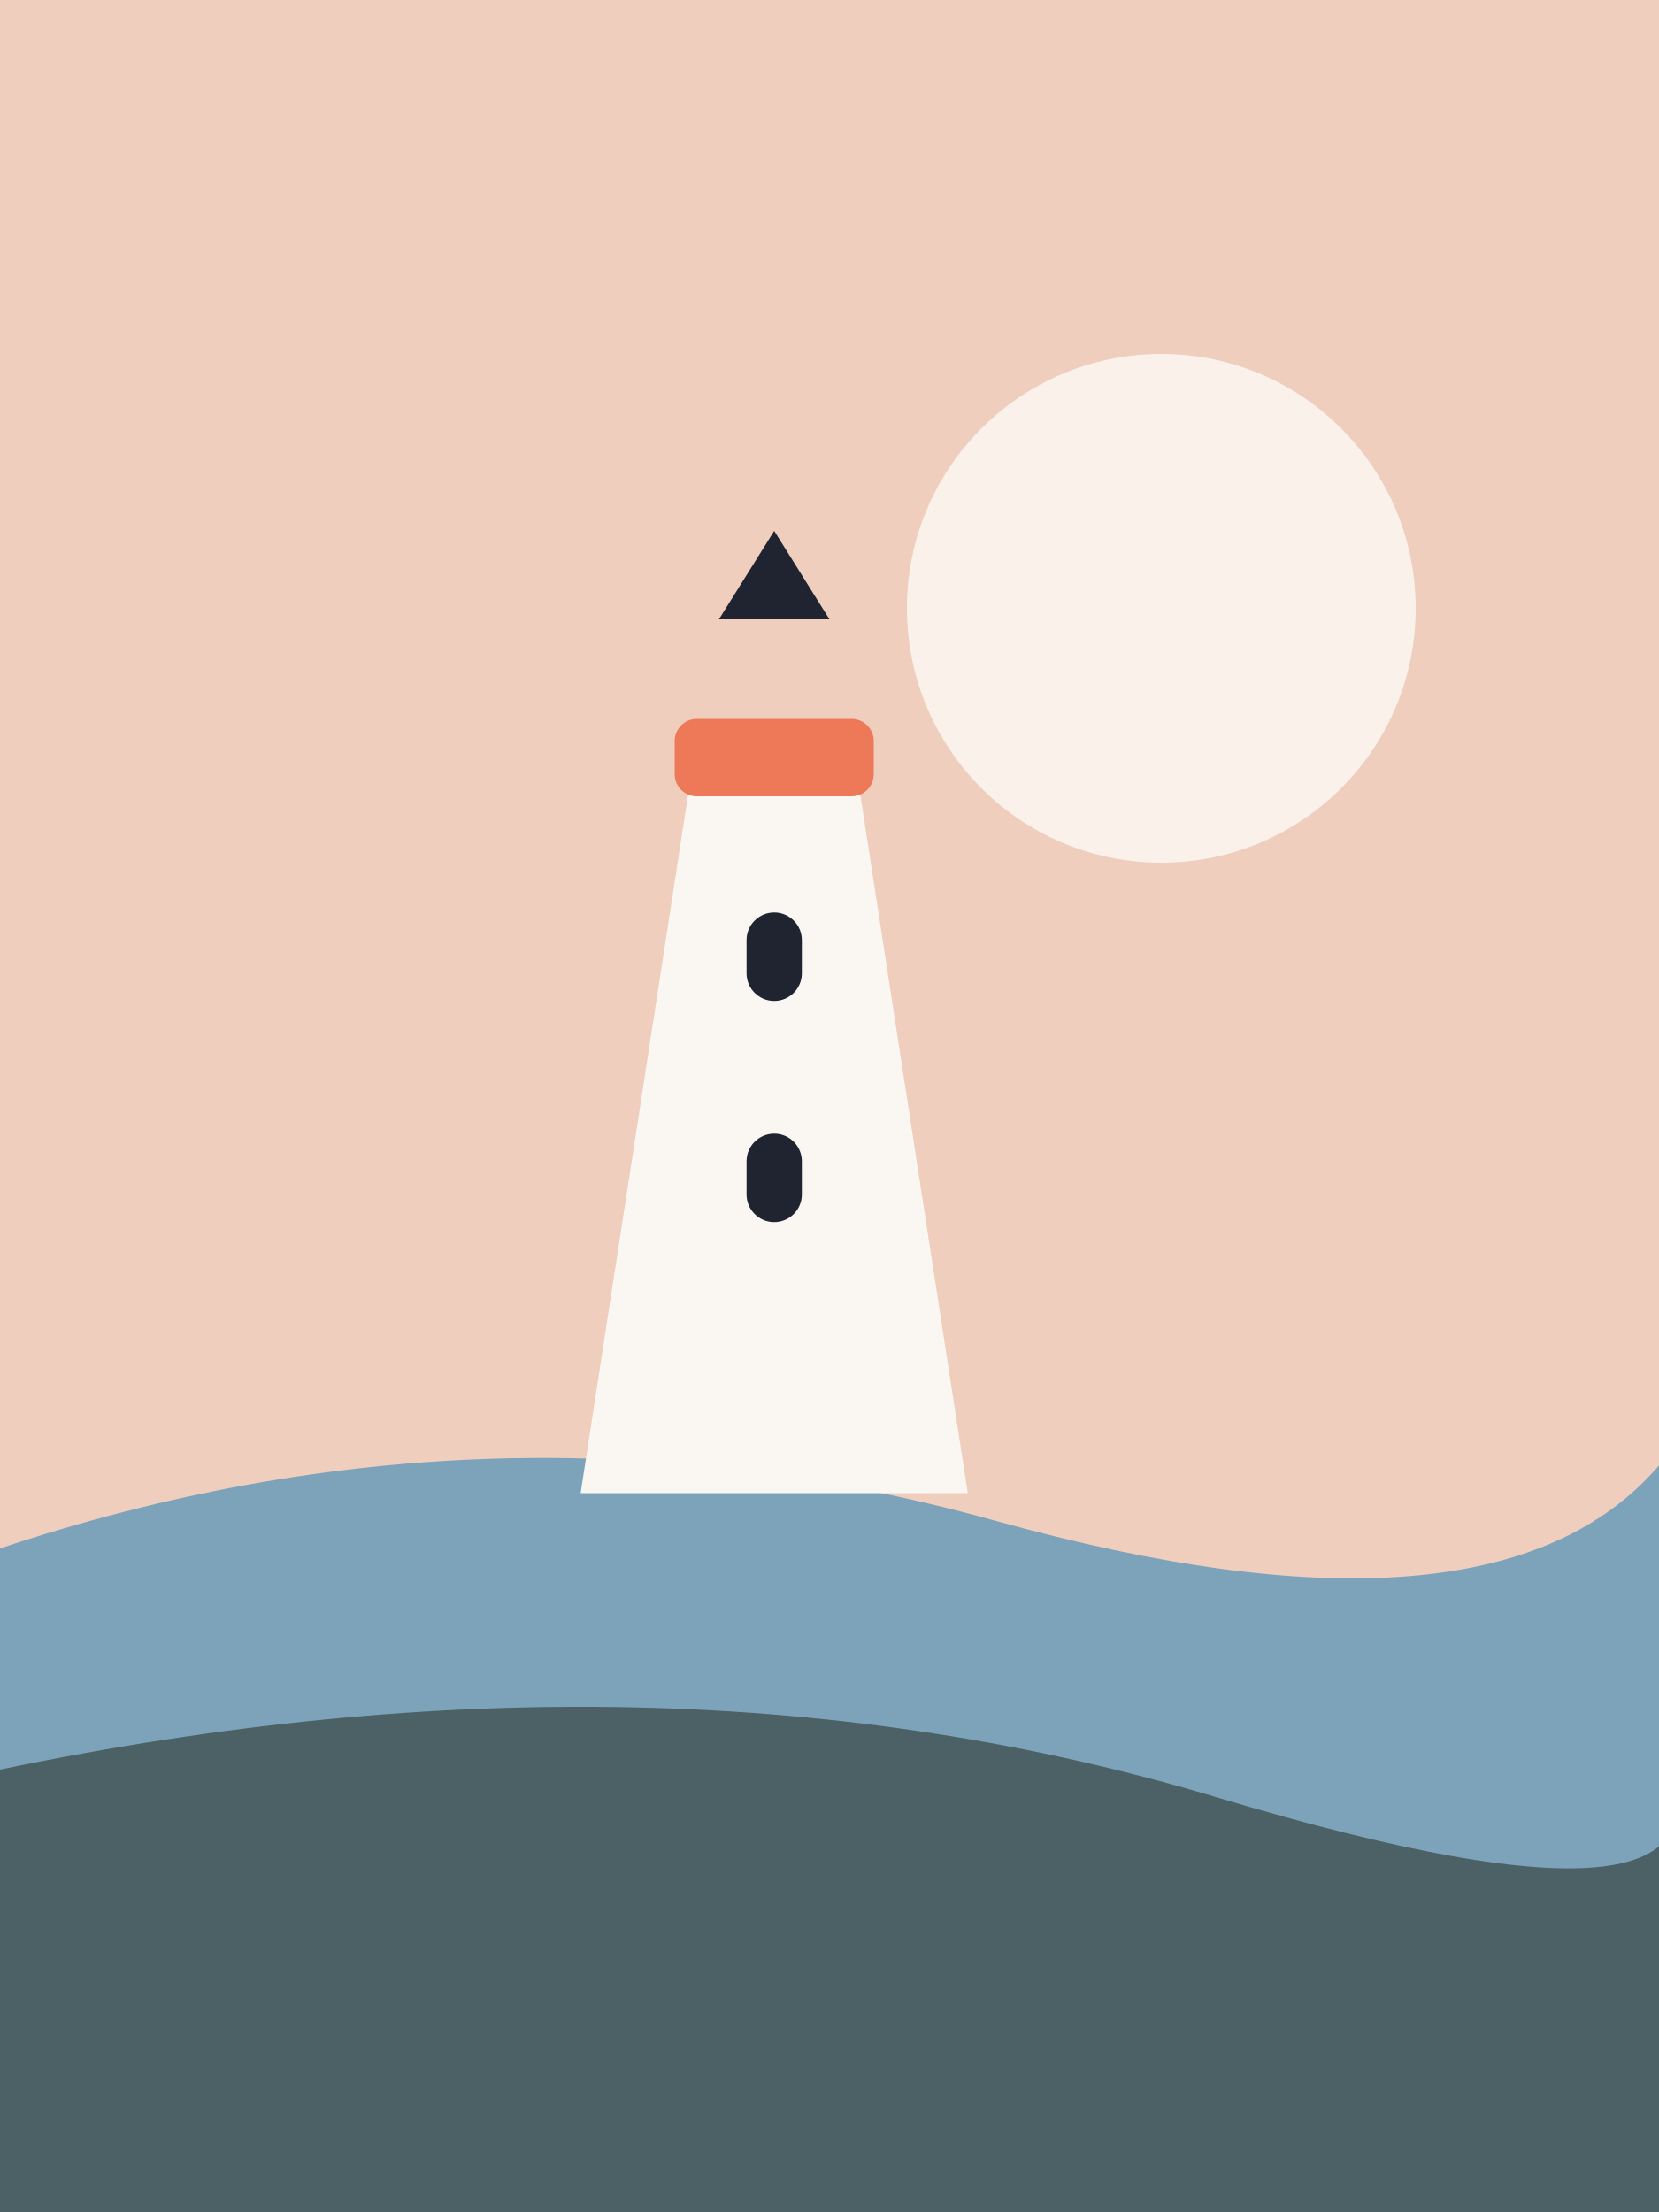
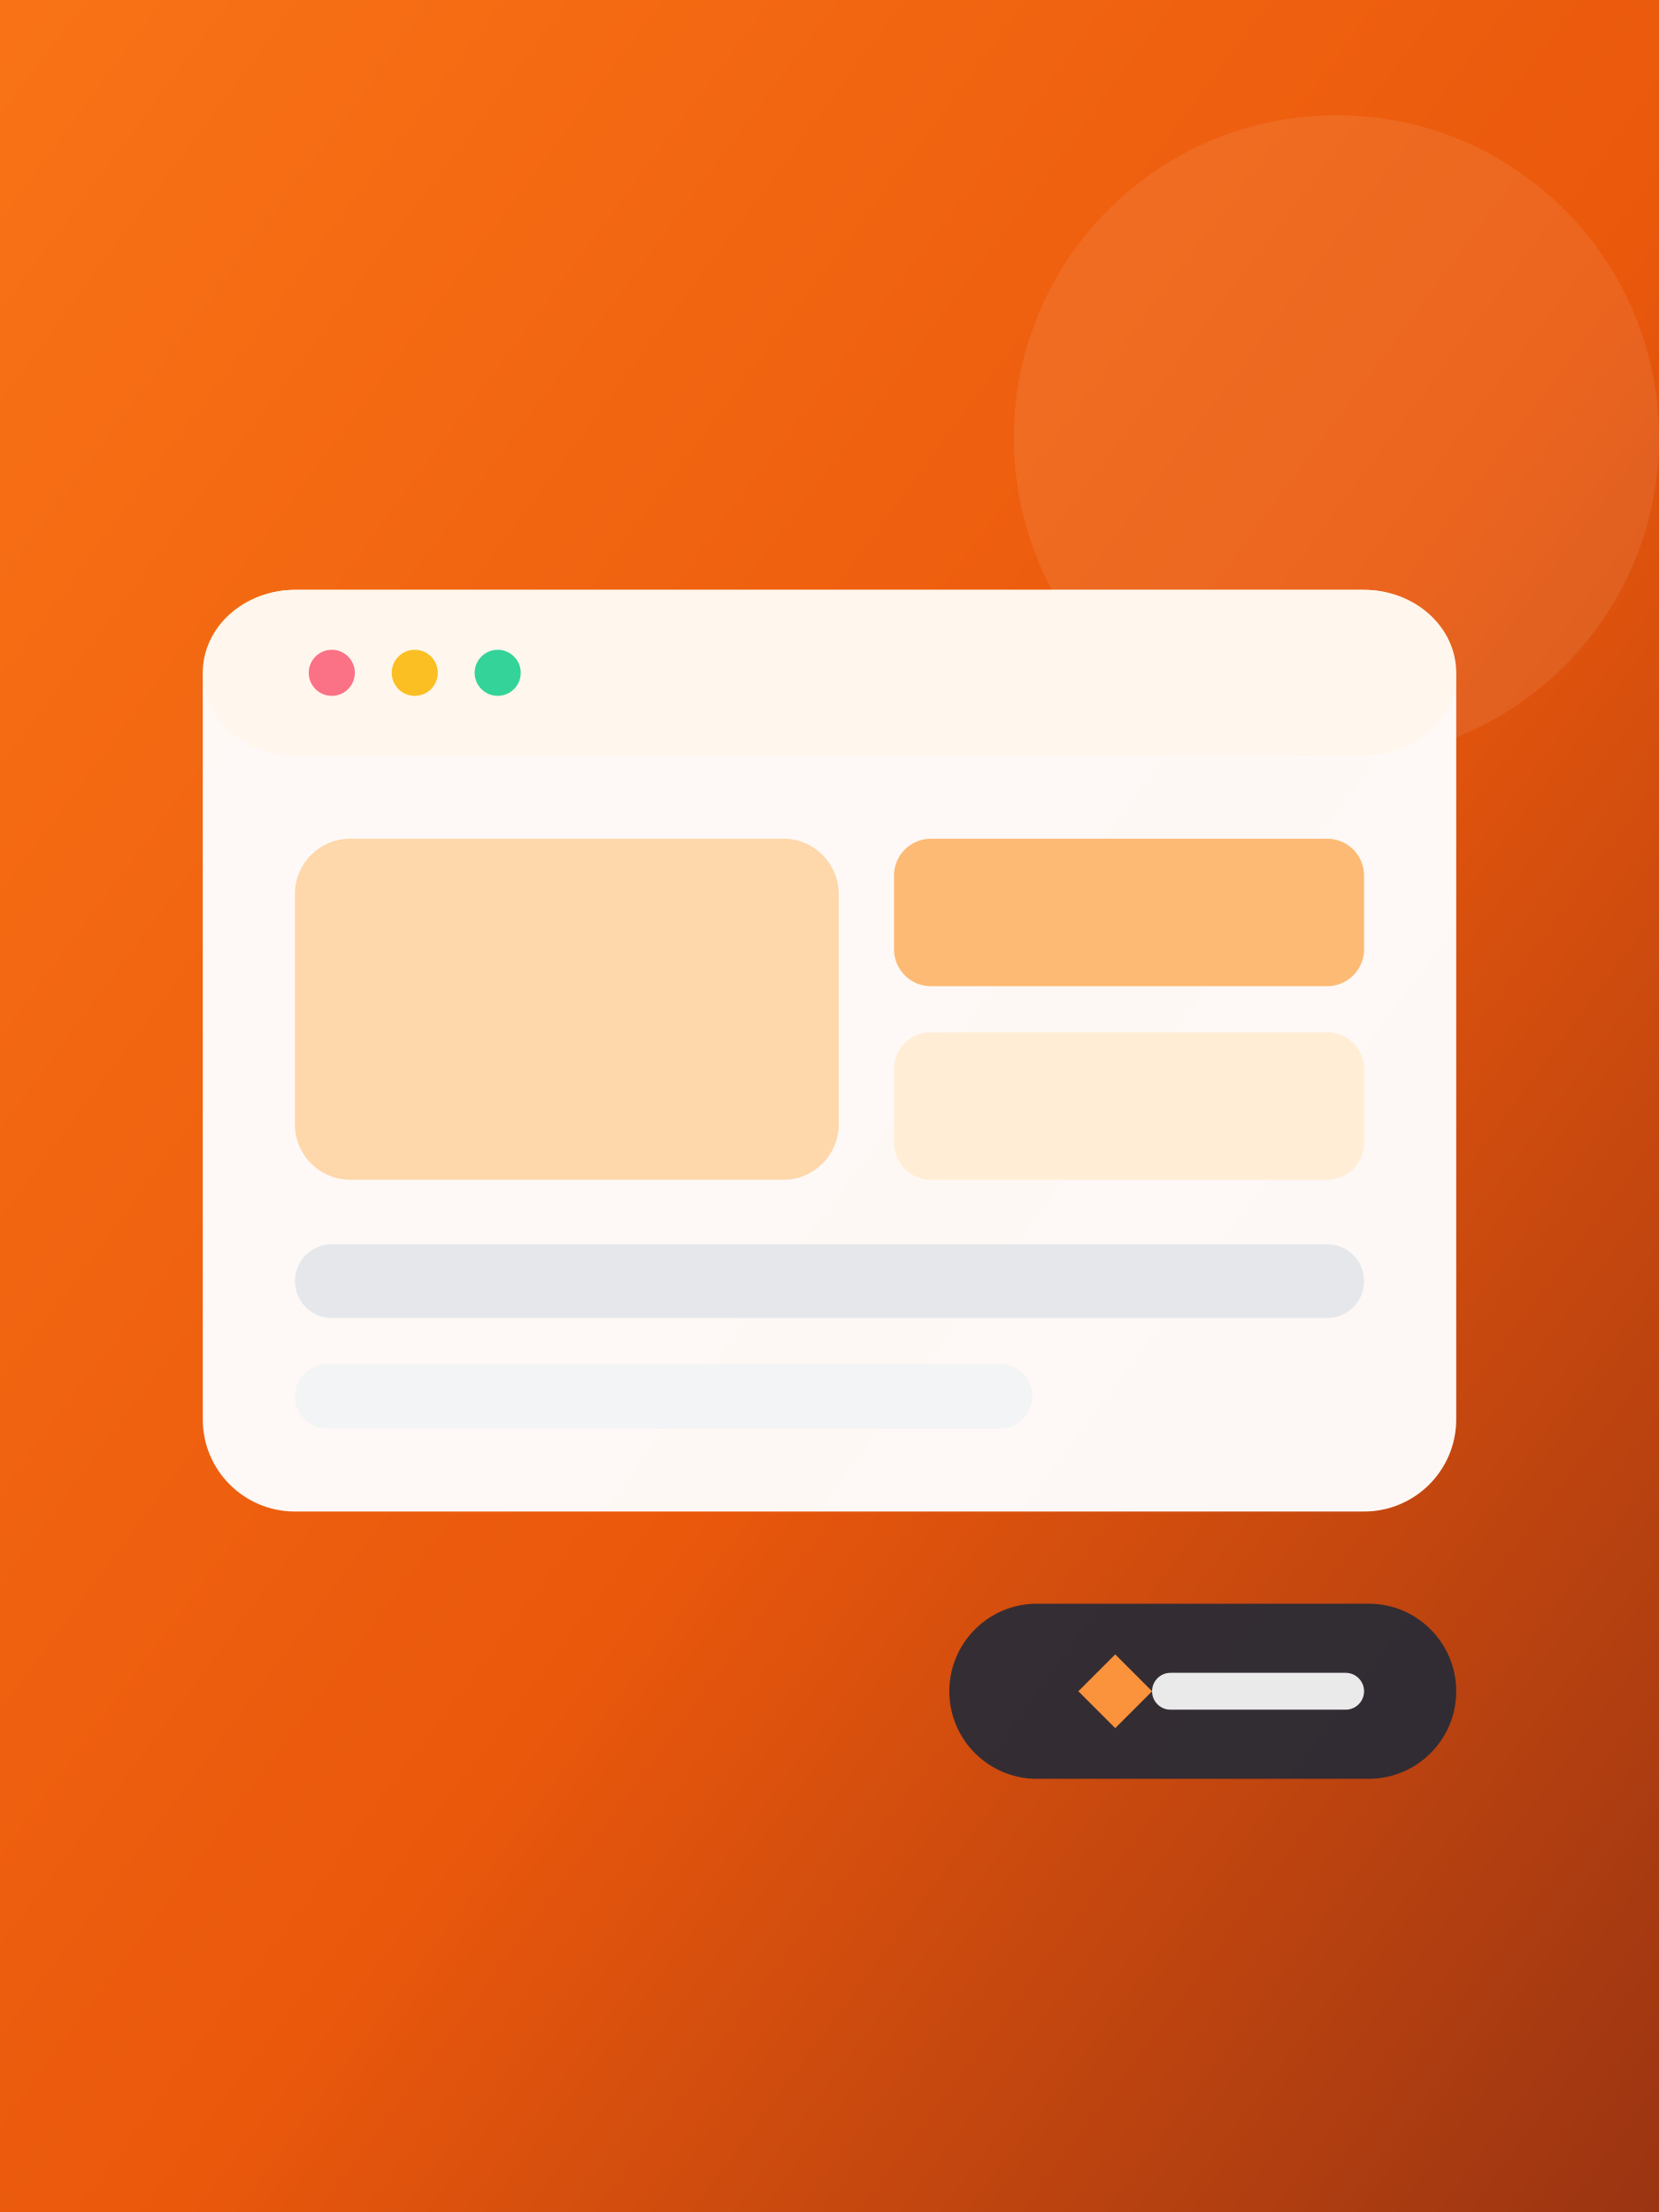
- <svg xmlns="http://www.w3.org/2000/svg" viewBox="0 0 300 400" fill="none">
-   <rect width="300" height="400" fill="#EFCEBE" />
-   <circle cx="210" cy="110" r="46" fill="#FAF7F2" fill-opacity="0.85" />
-   <path d="M0 280 Q90 250 180 275 T300 265 L300 400 L0 400 Z" fill="#7DA3BB" />
-   <path d="M0 320 Q120 295 220 325 T300 315 L300 400 L0 400 Z" fill="#4C6165" />
-   <path d="M105 270 L125 140 H155 L175 270 Z" fill="#FAF7F2" />
-   <rect x="122" y="130" width="36" height="14" rx="4" fill="#EE7959" />
-   <path d="M130 112 L140 96 L150 112 Z" fill="#1F2430" />
-   <rect x="135" y="165" width="10" height="16" rx="5" fill="#1F2430" />
-   <rect x="135" y="205" width="10" height="16" rx="5" fill="#1F2430" />
+ <svg xmlns="http://www.w3.org/2000/svg" viewBox="0 0 360 480">
+   <defs>
+     <linearGradient id="bg1" x1="0" y1="0" x2="1" y2="1">
+       <stop offset="0%" stop-color="#f97316" />
+       <stop offset="55%" stop-color="#ea580c" />
+       <stop offset="100%" stop-color="#9a3412" />
+     </linearGradient>
+   </defs>
+   <rect width="360" height="480" fill="url(#bg1)" />
+   <circle cx="290" cy="95" r="70" fill="#fff" opacity="0.08" />
+   <rect x="44" y="128" width="272" height="200" rx="20" fill="#fff" opacity="0.96" />
+   <rect x="44" y="128" width="272" height="36" rx="20" fill="#fff7ed" />
+   <circle cx="72" cy="146" r="5" fill="#fb7185" />
+   <circle cx="90" cy="146" r="5" fill="#fbbf24" />
+   <circle cx="108" cy="146" r="5" fill="#34d399" />
+   <rect x="64" y="182" width="118" height="74" rx="12" fill="#fed7aa" />
+   <rect x="194" y="182" width="102" height="32" rx="8" fill="#fdba74" />
+   <rect x="194" y="224" width="102" height="32" rx="8" fill="#ffedd5" />
+   <rect x="64" y="270" width="232" height="16" rx="8" fill="#e5e7eb" />
+   <rect x="64" y="296" width="160" height="14" rx="7" fill="#f3f4f6" />
+   <rect x="206" y="348" width="110" height="38" rx="19" fill="#1f2937" opacity="0.88" />
+   <path d="M234 367l8-8 8 8-8 8z" fill="#fb923c" />
+   <rect x="250" y="363" width="46" height="8" rx="4" fill="#fff" opacity="0.9" />
</svg>
